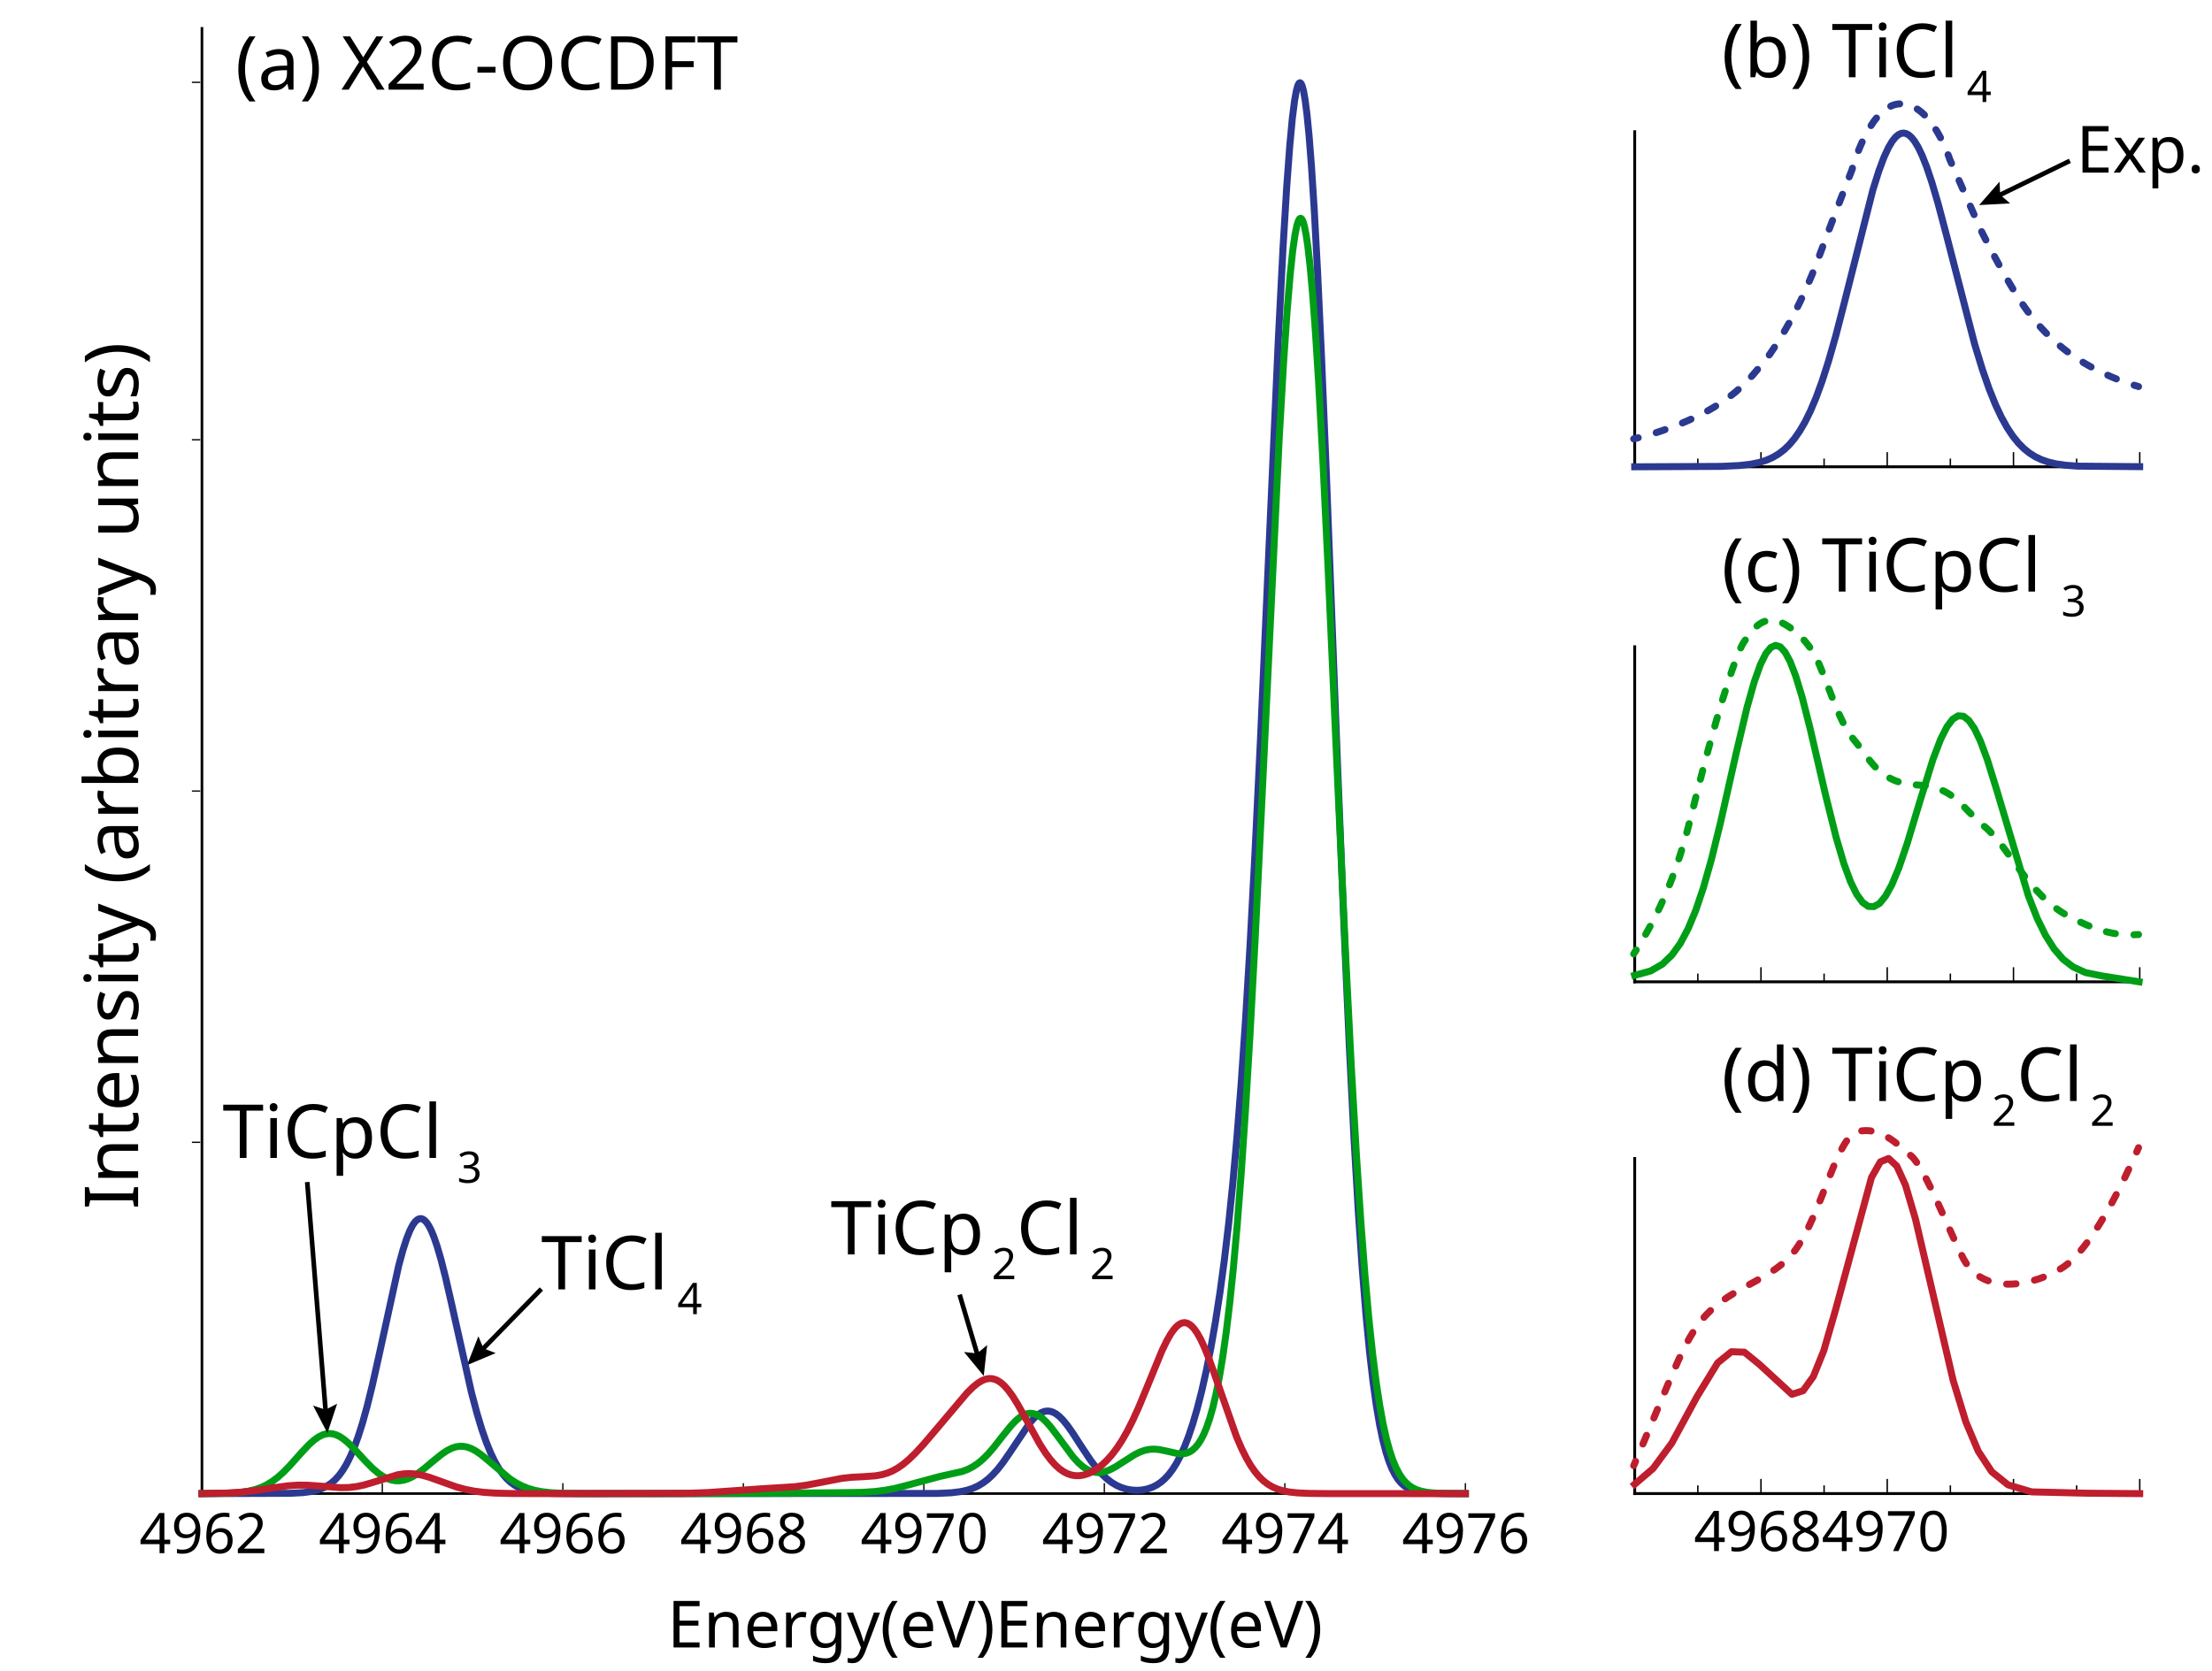
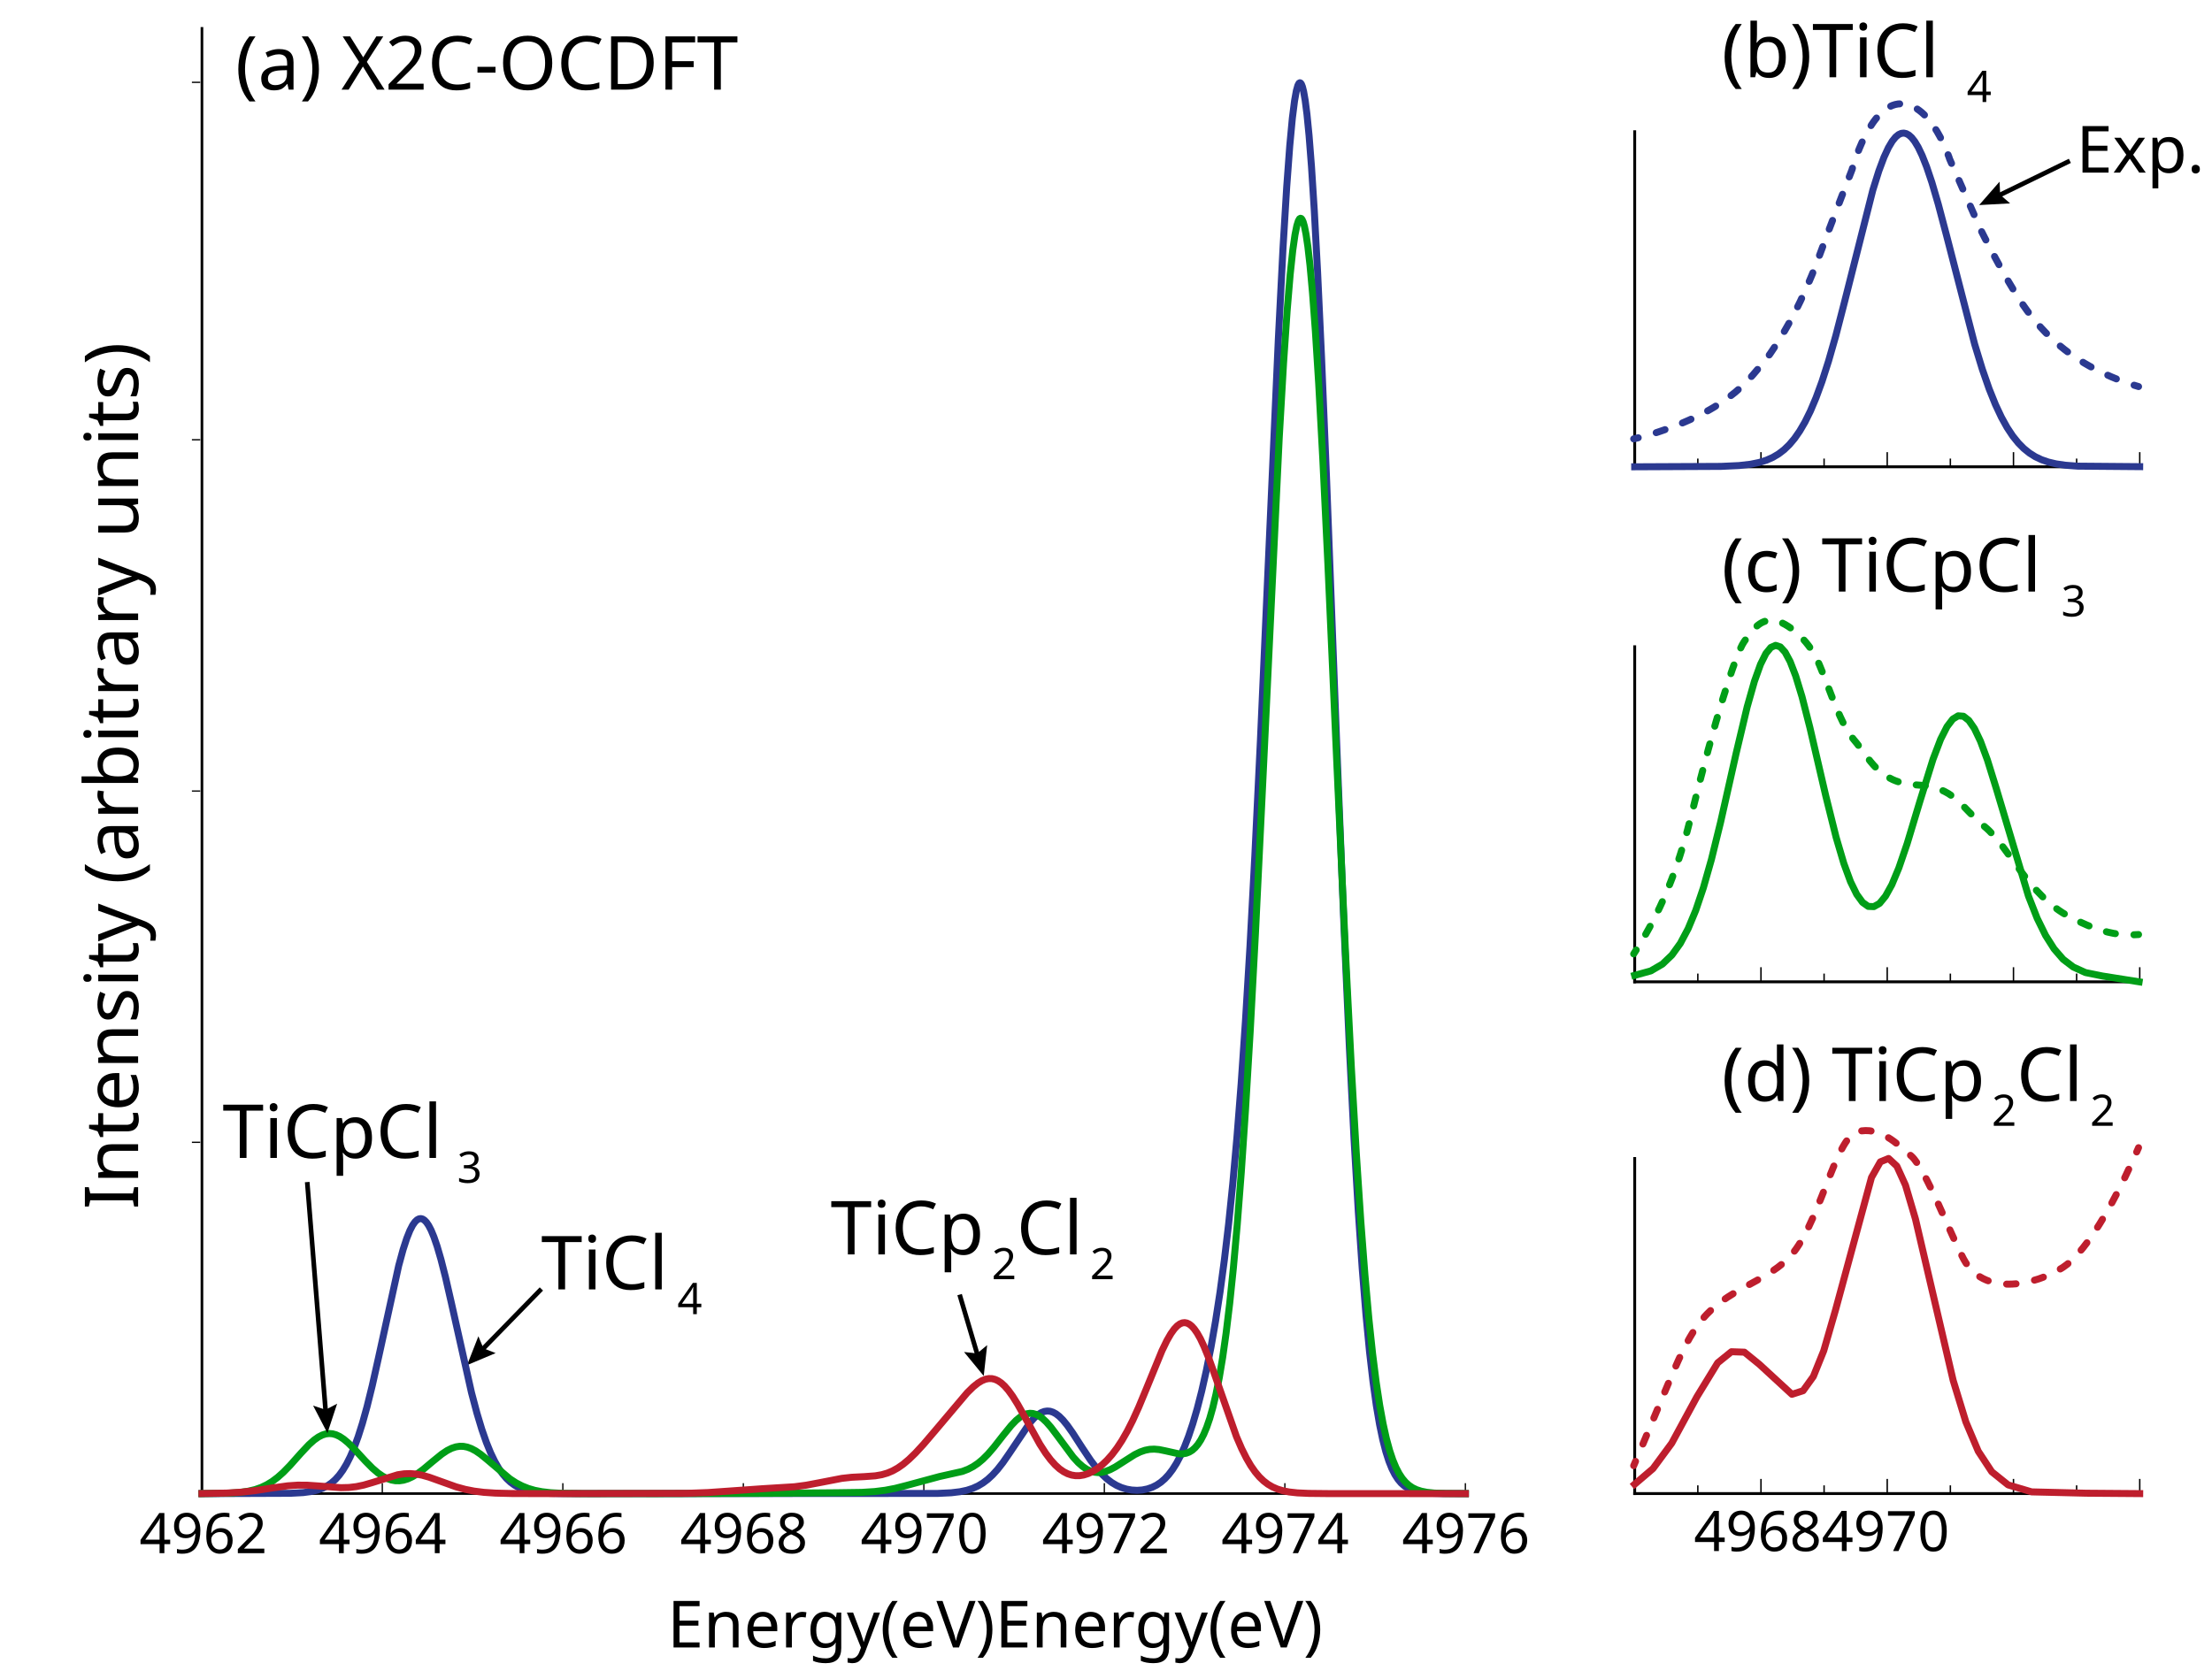
<svg xmlns="http://www.w3.org/2000/svg" id="svg2" version="1.1" xml:space="preserve" width="297" height="224.375" viewBox="0 0 297 224.375">
  <defs id="defs6">
    <clipPath clipPathUnits="userSpaceOnUse" id="clipPath152">
      <path d="m 0,179.5 237.6,0 L 237.6,0 0,0 0,179.5 Z" id="path154" />
    </clipPath>
    <clipPath clipPathUnits="userSpaceOnUse" id="clipPath348">
      <path d="m 0,179.5 237.6,0 L 237.6,0 0,0 0,179.5 Z" id="path350" />
    </clipPath>
    <clipPath clipPathUnits="userSpaceOnUse" id="clipPath420">
      <path d="m 0,179.5 237.6,0 L 237.6,0 0,0 0,179.5 Z" id="path422" />
    </clipPath>
    <clipPath clipPathUnits="userSpaceOnUse" id="clipPath440">
      <path d="m 0,179.5 237.6,0 L 237.6,0 0,0 0,179.5 Z" id="path442" />
    </clipPath>
  </defs>
  <g id="g10" transform="matrix(1.25,0,0,-1.25,0,224.375)">
    <g id="g12" transform="translate(175.5879,74.0146)">
      <path d="M 0,0 54.252,0" style="fill:none;stroke:#000000;stroke-width:0.309;stroke-linecap:square;stroke-linejoin:miter;stroke-miterlimit:10;stroke-dasharray:none;stroke-opacity:1" id="path14" />
    </g>
    <g id="g16" transform="translate(21.6909,19.0322)">
      <path d="M 0,0 135.712,0" style="fill:none;stroke:#000000;stroke-width:0.278;stroke-linecap:square;stroke-linejoin:miter;stroke-miterlimit:10;stroke-dasharray:none;stroke-opacity:1" id="path18" />
    </g>
    <g id="g20" transform="translate(21.6919,19.0322)">
      <path d="M 0,0 0,157.418" style="fill:none;stroke:#000000;stroke-width:0.284;stroke-linecap:square;stroke-linejoin:miter;stroke-miterlimit:10;stroke-dasharray:none;stroke-opacity:1" id="path22" />
    </g>
    <text transform="matrix(1,0,0,-1,14.9687,12.6299)" style="font-variant:normal;font-weight:normal;font-stretch:normal;font-size:6px;font-family:'Museo Sans 500';-inkscape-font-specification:MuseoSans-500;writing-mode:lr-tb;fill:#000000;fill-opacity:1;fill-rule:nonzero;stroke:none" id="text24">
      <tspan x="0 3.636 7.23 10.824" y="0" id="tspan26">4962</tspan>
    </text>
    <g id="g28" transform="translate(41.0652,19.0323)">
      <path d="M 0,0 0,1.117 0,0 Z" style="fill:#000000;fill-opacity:1;fill-rule:nonzero;stroke:none" id="path30" />
    </g>
    <g id="g32" transform="translate(41.0654,19.0322)">
      <path d="M 0,0 0,1.117" style="fill:none;stroke:#000000;stroke-width:0.139;stroke-linecap:butt;stroke-linejoin:round;stroke-miterlimit:10;stroke-dasharray:none;stroke-opacity:1" id="path34" />
    </g>
    <text transform="matrix(1,0,0,-1,34.2363,12.6299)" style="font-variant:normal;font-weight:normal;font-stretch:normal;font-size:6px;font-family:'Museo Sans 500';-inkscape-font-specification:MuseoSans-500;writing-mode:lr-tb;fill:#000000;fill-opacity:1;fill-rule:nonzero;stroke:none" id="text36">
      <tspan x="0 3.636 7.23 10.824" y="0" id="tspan38">4964</tspan>
    </text>
    <g id="g40" transform="translate(60.4566,19.0323)">
      <path d="M 0,0 0,1.117 0,0 Z" style="fill:#000000;fill-opacity:1;fill-rule:nonzero;stroke:none" id="path42" />
    </g>
    <g id="g44" transform="translate(60.457,19.0322)">
      <path d="M 0,0 0,1.117" style="fill:none;stroke:#000000;stroke-width:0.139;stroke-linecap:butt;stroke-linejoin:round;stroke-miterlimit:10;stroke-dasharray:none;stroke-opacity:1" id="path46" />
    </g>
    <text transform="matrix(1,0,0,-1,53.644,12.6299)" style="font-variant:normal;font-weight:normal;font-stretch:normal;font-size:6px;font-family:'Museo Sans 500';-inkscape-font-specification:MuseoSans-500;writing-mode:lr-tb;fill:#000000;fill-opacity:1;fill-rule:nonzero;stroke:none" id="text48">
      <tspan x="0 3.636 7.23 10.824" y="0" id="tspan50">4966</tspan>
    </text>
    <g id="g52" transform="translate(79.8462,19.0323)">
      <path d="M 0,0 0,1.117 0,0 Z" style="fill:#000000;fill-opacity:1;fill-rule:nonzero;stroke:none" id="path54" />
    </g>
    <g id="g56" transform="translate(79.8462,19.0322)">
      <path d="M 0,0 0,1.117" style="fill:none;stroke:#000000;stroke-width:0.139;stroke-linecap:butt;stroke-linejoin:round;stroke-miterlimit:10;stroke-dasharray:none;stroke-opacity:1" id="path58" />
    </g>
    <text transform="matrix(1,0,0,-1,73.0474,12.6299)" style="font-variant:normal;font-weight:normal;font-stretch:normal;font-size:6px;font-family:'Museo Sans 500';-inkscape-font-specification:MuseoSans-500;writing-mode:lr-tb;fill:#000000;fill-opacity:1;fill-rule:nonzero;stroke:none" id="text60">
      <tspan x="0 3.636 7.23 10.824" y="0" id="tspan62">4968</tspan>
    </text>
    <g id="g64" transform="translate(99.234,19.0323)">
      <path d="M 0,0 0,1.117 0,0 Z" style="fill:#000000;fill-opacity:1;fill-rule:nonzero;stroke:none" id="path66" />
    </g>
    <g id="g68" transform="translate(99.2339,19.0322)">
      <path d="M 0,0 0,1.117" style="fill:none;stroke:#000000;stroke-width:0.139;stroke-linecap:butt;stroke-linejoin:round;stroke-miterlimit:10;stroke-dasharray:none;stroke-opacity:1" id="path70" />
    </g>
    <text transform="matrix(1,0,0,-1,92.4316,12.6299)" style="font-variant:normal;font-weight:normal;font-stretch:normal;font-size:6px;font-family:'Museo Sans 500';-inkscape-font-specification:MuseoSans-500;writing-mode:lr-tb;fill:#000000;fill-opacity:1;fill-rule:nonzero;stroke:none" id="text72">
      <tspan x="0 3.636 7.23 10.404" y="0" id="tspan74">4970</tspan>
    </text>
    <g id="g76" transform="translate(118.6227,19.0323)">
      <path d="M 0,0 0,1.117 0,0 Z" style="fill:#000000;fill-opacity:1;fill-rule:nonzero;stroke:none" id="path78" />
    </g>
    <g id="g80" transform="translate(118.623,19.0322)">
      <path d="M 0,0 0,1.117" style="fill:none;stroke:#000000;stroke-width:0.139;stroke-linecap:butt;stroke-linejoin:round;stroke-miterlimit:10;stroke-dasharray:none;stroke-opacity:1" id="path82" />
    </g>
    <text transform="matrix(1,0,0,-1,111.915,12.6299)" style="font-variant:normal;font-weight:normal;font-stretch:normal;font-size:6px;font-family:'Museo Sans 500';-inkscape-font-specification:MuseoSans-500;writing-mode:lr-tb;fill:#000000;fill-opacity:1;fill-rule:nonzero;stroke:none" id="text84">
      <tspan x="0 3.636 7.23 10.404" y="0" id="tspan86">4972</tspan>
    </text>
    <g id="g88" transform="translate(138.0123,19.0323)">
      <path d="M 0,0 0,1.117 0,0 Z" style="fill:#000000;fill-opacity:1;fill-rule:nonzero;stroke:none" id="path90" />
    </g>
    <g id="g92" transform="translate(138.0127,19.0322)">
      <path d="M 0,0 0,1.117" style="fill:none;stroke:#000000;stroke-width:0.139;stroke-linecap:butt;stroke-linejoin:round;stroke-miterlimit:10;stroke-dasharray:none;stroke-opacity:1" id="path94" />
    </g>
    <text transform="matrix(1,0,0,-1,131.1807,12.6299)" style="font-variant:normal;font-weight:normal;font-stretch:normal;font-size:6px;font-family:'Museo Sans 500';-inkscape-font-specification:MuseoSans-500;writing-mode:lr-tb;fill:#000000;fill-opacity:1;fill-rule:nonzero;stroke:none" id="text96">
      <tspan x="0 3.636 7.23 10.404" y="0" id="tspan98">4974</tspan>
    </text>
    <g id="g100" transform="translate(157.4019,19.0323)">
      <path d="M 0,0 0,1.117 0,0 Z" style="fill:#000000;fill-opacity:1;fill-rule:nonzero;stroke:none" id="path102" />
    </g>
    <g id="g104" transform="translate(157.4023,19.0322)">
      <path d="M 0,0 0,1.117" style="fill:none;stroke:#000000;stroke-width:0.139;stroke-linecap:butt;stroke-linejoin:round;stroke-miterlimit:10;stroke-dasharray:none;stroke-opacity:1" id="path106" />
    </g>
    <text transform="matrix(1,0,0,-1,150.5898,12.6299)" style="font-variant:normal;font-weight:normal;font-stretch:normal;font-size:6px;font-family:'Museo Sans 500';-inkscape-font-specification:MuseoSans-500;writing-mode:lr-tb;fill:#000000;fill-opacity:1;fill-rule:nonzero;stroke:none" id="text108">
      <tspan x="0 3.636 7.23 10.404" y="0" id="tspan110">4976</tspan>
    </text>
    <text transform="matrix(1,0,0,-1,71.6758,2.498)" style="font-variant:normal;font-weight:normal;font-stretch:normal;font-size:7px;font-family:'Museo Sans 500';-inkscape-font-specification:MuseoSans-500;writing-mode:lr-tb;fill:#000000;fill-opacity:1;fill-rule:nonzero;stroke:none" id="text112">
      <tspan x="0 4.011 8.232 12.117 14.742 18.893 22.463 24.577 28.462 32.886 115.5 119.511 123.732 127.617 130.242 134.393 137.963 140.077 143.962 148.386" y="0" id="tspan114">Energy(eV)Energy(eV)</tspan>
    </text>
    <g id="g116" transform="translate(20.6136,56.7747)">
      <path d="M 0,0 0.895,0 0,0 Z" style="fill:#000000;fill-opacity:1;fill-rule:nonzero;stroke:none" id="path118" />
    </g>
    <g id="g120" transform="translate(20.6138,56.7744)">
      <path d="M 0,0 0.895,0" style="fill:none;stroke:#000000;stroke-width:0.139;stroke-linecap:butt;stroke-linejoin:round;stroke-miterlimit:10;stroke-dasharray:none;stroke-opacity:1" id="path122" />
    </g>
    <g id="g124" transform="translate(20.6136,94.5126)">
      <path d="M 0,0 0.895,0 0,0 Z" style="fill:#000000;fill-opacity:1;fill-rule:nonzero;stroke:none" id="path126" />
    </g>
    <g id="g128" transform="translate(20.6138,94.5122)">
      <path d="M 0,0 0.895,0" style="fill:none;stroke:#000000;stroke-width:0.139;stroke-linecap:butt;stroke-linejoin:round;stroke-miterlimit:10;stroke-dasharray:none;stroke-opacity:1" id="path130" />
    </g>
    <g id="g136" transform="translate(20.6136,132.255)">
      <path d="M 0,0 0.895,0 0,0 Z" style="fill:#000000;fill-opacity:1;fill-rule:nonzero;stroke:none" id="path138" />
    </g>
    <g id="g140" transform="translate(20.6138,132.2549)">
      <path d="M 0,0 0.895,0" style="fill:none;stroke:#000000;stroke-width:0.139;stroke-linecap:butt;stroke-linejoin:round;stroke-miterlimit:10;stroke-dasharray:none;stroke-opacity:1" id="path142" />
    </g>
    <g id="g148" transform="translate(8,0)">
      <g id="g150" clip-path="url(#clipPath152)">
        <text transform="matrix(0,1,1,0,6.835,49.5566)" style="font-variant:normal;font-weight:normal;font-stretch:normal;font-size:8px;font-family:'Museo Sans 500';-inkscape-font-specification:MuseoSans-500;writing-mode:lr-tb;fill:#000000;fill-opacity:1;fill-rule:nonzero;stroke:none" id="text156">
          <tspan x="0 2.328 7.152 10.016 14.456 19.28 22.864 24.856 27.72 31.8 33.856 36.272 40.496 43.496 48.296 50.288 53.152 56.152 60.376 63.376 67.456 69.512 74.296 79.12 81.112 83.976 87.56" y="0" id="tspan158">Intensity (arbitrary units)</tspan>
        </text>
      </g>
    </g>
    <g id="g160" transform="translate(175.5889,19.0322)">
      <path d="M 0,0 54.25,0" style="fill:none;stroke:#000000;stroke-width:0.309;stroke-linecap:square;stroke-linejoin:miter;stroke-miterlimit:10;stroke-dasharray:none;stroke-opacity:1" id="path162" />
    </g>
    <g id="g164" transform="translate(175.5889,19.0322)">
      <path d="M 0,0 0,36" style="fill:none;stroke:#000000;stroke-width:0.309;stroke-linecap:square;stroke-linejoin:miter;stroke-miterlimit:10;stroke-dasharray:none;stroke-opacity:1" id="path166" />
    </g>
    <g id="g168" transform="translate(175.5889,74.0146)">
      <path d="M 0,0 0,36" style="fill:none;stroke:#000000;stroke-width:0.309;stroke-linecap:square;stroke-linejoin:miter;stroke-miterlimit:10;stroke-dasharray:none;stroke-opacity:1" id="path170" />
    </g>
    <text transform="matrix(1,0,0,-1,181.9443,12.8574)" style="font-variant:normal;font-weight:normal;font-stretch:normal;font-size:6px;font-family:'Museo Sans 500';-inkscape-font-specification:MuseoSans-500;writing-mode:lr-tb;fill:#000000;fill-opacity:1;fill-rule:nonzero;stroke:none" id="text172">
      <tspan x="0 3.636 7.23 10.824 27 30.636 34.23 37.404" y="0" id="tspan174">49684970</tspan>
    </text>
    <g id="g176" transform="translate(182.3701,19.0322)">
      <path d="M 0,0 0,0.884" style="fill:none;stroke:#000000;stroke-width:0.155;stroke-linecap:butt;stroke-linejoin:round;stroke-miterlimit:10;stroke-dasharray:none;stroke-opacity:1" id="path178" />
    </g>
    <g id="g180" transform="translate(189.1523,19.0322)">
      <path d="M 0,0 0,1.571" style="fill:none;stroke:#000000;stroke-width:0.155;stroke-linecap:butt;stroke-linejoin:round;stroke-miterlimit:10;stroke-dasharray:none;stroke-opacity:1" id="path182" />
    </g>
    <g id="g184" transform="translate(195.9326,19.0322)">
      <path d="M 0,0 0,0.884" style="fill:none;stroke:#000000;stroke-width:0.155;stroke-linecap:butt;stroke-linejoin:round;stroke-miterlimit:10;stroke-dasharray:none;stroke-opacity:1" id="path186" />
    </g>
    <g id="g188" transform="translate(202.7139,19.0322)">
      <path d="M 0,0 0,1.571" style="fill:none;stroke:#000000;stroke-width:0.155;stroke-linecap:butt;stroke-linejoin:round;stroke-miterlimit:10;stroke-dasharray:none;stroke-opacity:1" id="path190" />
    </g>
    <g id="g192" transform="translate(209.4961,19.0322)">
      <path d="M 0,0 0,0.884" style="fill:none;stroke:#000000;stroke-width:0.155;stroke-linecap:butt;stroke-linejoin:round;stroke-miterlimit:10;stroke-dasharray:none;stroke-opacity:1" id="path194" />
    </g>
    <g id="g196" transform="translate(216.2764,19.0322)">
      <path d="M 0,0 0,1.571" style="fill:none;stroke:#000000;stroke-width:0.155;stroke-linecap:butt;stroke-linejoin:round;stroke-miterlimit:10;stroke-dasharray:none;stroke-opacity:1" id="path198" />
    </g>
    <g id="g200" transform="translate(223.0576,19.0322)">
      <path d="M 0,0 0,0.884" style="fill:none;stroke:#000000;stroke-width:0.155;stroke-linecap:butt;stroke-linejoin:round;stroke-miterlimit:10;stroke-dasharray:none;stroke-opacity:1" id="path202" />
    </g>
    <g id="g204" transform="translate(229.8389,19.0322)">
      <path d="M 0,0 0,1.571" style="fill:none;stroke:#000000;stroke-width:0.155;stroke-linecap:butt;stroke-linejoin:round;stroke-miterlimit:10;stroke-dasharray:none;stroke-opacity:1" id="path206" />
    </g>
    <g id="g208" transform="translate(182.3701,129.3481)">
      <path d="M 0,0 0,0.884" style="fill:none;stroke:#000000;stroke-width:0.155;stroke-linecap:butt;stroke-linejoin:round;stroke-miterlimit:10;stroke-dasharray:none;stroke-opacity:1" id="path210" />
    </g>
    <g id="g212" transform="translate(189.1523,129.3481)">
      <path d="M 0,0 0,1.571" style="fill:none;stroke:#000000;stroke-width:0.155;stroke-linecap:butt;stroke-linejoin:round;stroke-miterlimit:10;stroke-dasharray:none;stroke-opacity:1" id="path214" />
    </g>
    <g id="g216" transform="translate(195.9326,129.3481)">
      <path d="M 0,0 0,0.884" style="fill:none;stroke:#000000;stroke-width:0.155;stroke-linecap:butt;stroke-linejoin:round;stroke-miterlimit:10;stroke-dasharray:none;stroke-opacity:1" id="path218" />
    </g>
    <g id="g220" transform="translate(202.7139,129.3481)">
      <path d="M 0,0 0,1.571" style="fill:none;stroke:#000000;stroke-width:0.155;stroke-linecap:butt;stroke-linejoin:round;stroke-miterlimit:10;stroke-dasharray:none;stroke-opacity:1" id="path222" />
    </g>
    <g id="g224" transform="translate(209.4961,129.3481)">
      <path d="M 0,0 0,0.884" style="fill:none;stroke:#000000;stroke-width:0.155;stroke-linecap:butt;stroke-linejoin:round;stroke-miterlimit:10;stroke-dasharray:none;stroke-opacity:1" id="path226" />
    </g>
    <g id="g228" transform="translate(216.2764,129.3481)">
      <path d="M 0,0 0,1.571" style="fill:none;stroke:#000000;stroke-width:0.155;stroke-linecap:butt;stroke-linejoin:round;stroke-miterlimit:10;stroke-dasharray:none;stroke-opacity:1" id="path230" />
    </g>
    <g id="g232" transform="translate(223.0576,129.3481)">
      <path d="M 0,0 0,0.884" style="fill:none;stroke:#000000;stroke-width:0.155;stroke-linecap:butt;stroke-linejoin:round;stroke-miterlimit:10;stroke-dasharray:none;stroke-opacity:1" id="path234" />
    </g>
    <g id="g236" transform="translate(229.8389,129.3481)">
      <path d="M 0,0 0,1.571" style="fill:none;stroke:#000000;stroke-width:0.155;stroke-linecap:butt;stroke-linejoin:round;stroke-miterlimit:10;stroke-dasharray:none;stroke-opacity:1" id="path238" />
    </g>
    <g id="g240" transform="translate(182.3701,74.0146)">
      <path d="M 0,0 0,0.884" style="fill:none;stroke:#000000;stroke-width:0.155;stroke-linecap:butt;stroke-linejoin:round;stroke-miterlimit:10;stroke-dasharray:none;stroke-opacity:1" id="path242" />
    </g>
    <g id="g244" transform="translate(189.1523,74.0146)">
      <path d="M 0,0 0,1.571" style="fill:none;stroke:#000000;stroke-width:0.155;stroke-linecap:butt;stroke-linejoin:round;stroke-miterlimit:10;stroke-dasharray:none;stroke-opacity:1" id="path246" />
    </g>
    <g id="g248" transform="translate(195.9326,74.0146)">
      <path d="M 0,0 0,0.884" style="fill:none;stroke:#000000;stroke-width:0.155;stroke-linecap:butt;stroke-linejoin:round;stroke-miterlimit:10;stroke-dasharray:none;stroke-opacity:1" id="path250" />
    </g>
    <g id="g252" transform="translate(202.7139,74.0146)">
      <path d="M 0,0 0,1.571" style="fill:none;stroke:#000000;stroke-width:0.155;stroke-linecap:butt;stroke-linejoin:round;stroke-miterlimit:10;stroke-dasharray:none;stroke-opacity:1" id="path254" />
    </g>
    <g id="g256" transform="translate(209.4961,74.0146)">
      <path d="M 0,0 0,0.884" style="fill:none;stroke:#000000;stroke-width:0.155;stroke-linecap:butt;stroke-linejoin:round;stroke-miterlimit:10;stroke-dasharray:none;stroke-opacity:1" id="path258" />
    </g>
    <g id="g260" transform="translate(216.2764,74.0146)">
      <path d="M 0,0 0,1.571" style="fill:none;stroke:#000000;stroke-width:0.155;stroke-linecap:butt;stroke-linejoin:round;stroke-miterlimit:10;stroke-dasharray:none;stroke-opacity:1" id="path262" />
    </g>
    <g id="g264" transform="translate(223.0576,74.0146)">
      <path d="M 0,0 0,0.884" style="fill:none;stroke:#000000;stroke-width:0.155;stroke-linecap:butt;stroke-linejoin:round;stroke-miterlimit:10;stroke-dasharray:none;stroke-opacity:1" id="path266" />
    </g>
    <g id="g268" transform="translate(229.8389,74.0146)">
      <path d="M 0,0 0,1.571" style="fill:none;stroke:#000000;stroke-width:0.155;stroke-linecap:butt;stroke-linejoin:round;stroke-miterlimit:10;stroke-dasharray:none;stroke-opacity:1" id="path270" />
    </g>
    <g id="g272" transform="translate(20.6136,170.6526)">
      <path d="M 0,0 0.895,0 0,0 Z" style="fill:#000000;fill-opacity:1;fill-rule:nonzero;stroke:none" id="path274" />
    </g>
    <g id="g276" transform="translate(20.6138,170.6528)">
      <path d="M 0,0 0.895,0" style="fill:none;stroke:#000000;stroke-width:0.139;stroke-linecap:butt;stroke-linejoin:round;stroke-miterlimit:10;stroke-dasharray:none;stroke-opacity:1" id="path278" />
    </g>
    <g id="g280" transform="translate(222.334,162.2178)">
      <path d="M 0,0 -7.872,-3.835" style="fill:none;stroke:#000000;stroke-width:0.5;stroke-linecap:butt;stroke-linejoin:miter;stroke-miterlimit:4;stroke-dasharray:none;stroke-opacity:1" id="path282" />
    </g>
    <g id="g284" transform="translate(214.7783,159.9785)">
      <path d="M 0,0 0.072,-1.406 1.136,-2.33 -2.194,-2.511 0,0 Z" style="fill:#000000;fill-opacity:1;fill-rule:nonzero;stroke:none" id="path286" />
    </g>
    <g id="g288" transform="translate(58.1528,41.0166)">
      <path d="M 0,0 -6.526,-6.689" style="fill:none;stroke:#000000;stroke-width:0.5;stroke-linecap:butt;stroke-linejoin:miter;stroke-miterlimit:4;stroke-dasharray:none;stroke-opacity:1" id="path290" />
    </g>
    <g id="g292" transform="translate(51.3853,35.9355)">
      <path d="M 0,0 0.543,-1.3 1.855,-1.811 -1.218,-3.104 0,0 Z" style="fill:#000000;fill-opacity:1;fill-rule:nonzero;stroke:none" id="path294" />
    </g>
    <text transform="matrix(1,0,0,-1,184.936,171.2021)" style="font-variant:normal;font-weight:normal;font-stretch:normal;font-size:8px;font-family:'Museo Sans 500';-inkscape-font-specification:MuseoSans-500;writing-mode:lr-tb;fill:#000000;fill-opacity:1;fill-rule:nonzero;stroke:none" id="text296">
-       <tspan x="0 2.416 7.216 9.632 11.688 16.432 18.424 24.2" y="0" id="tspan298">(b) TiCl</tspan>
+       <tspan x="0 2.416 7.216 11.688 16.432 18.424 24.2" id="tspan298" y="0">(b)TiCl</tspan>
    </text>
    <text transform="matrix(1,0,0,-1,211.2554,168.5381)" style="font-variant:normal;font-weight:normal;font-stretch:normal;font-size:4.664px;font-family:'Museo Sans 500';-inkscape-font-specification:MuseoSans-500;writing-mode:lr-tb;fill:#000000;fill-opacity:1;fill-rule:nonzero;stroke:none" id="text300">
      <tspan x="0" y="0" id="tspan302">4</tspan>
    </text>
    <text transform="matrix(1,0,0,-1,184.9355,61.2095)" style="font-variant:normal;font-weight:normal;font-stretch:normal;font-size:8px;font-family:'Museo Sans 500';-inkscape-font-specification:MuseoSans-500;writing-mode:lr-tb;fill:#000000;fill-opacity:1;fill-rule:nonzero;stroke:none" id="text304">
      <tspan x="0 2.416 7.224 9.64 11.696 16.44 18.432 24.208" y="0" id="tspan306">(d) TiCp</tspan>
    </text>
    <text transform="matrix(1,0,0,-1,213.9429,58.5454)" style="font-variant:normal;font-weight:normal;font-stretch:normal;font-size:4.664px;font-family:'Museo Sans 500';-inkscape-font-specification:MuseoSans-500;writing-mode:lr-tb;fill:#000000;fill-opacity:1;fill-rule:nonzero;stroke:none" id="text308">
      <tspan x="0" y="0" id="tspan310">2</tspan>
    </text>
    <text transform="matrix(1,0,0,-1,216.6108,61.2095)" style="font-variant:normal;font-weight:normal;font-stretch:normal;font-size:8px;font-family:'Museo Sans 500';-inkscape-font-specification:MuseoSans-500;writing-mode:lr-tb;fill:#000000;fill-opacity:1;fill-rule:nonzero;stroke:none" id="text312">
      <tspan x="0 5.776" y="0" id="tspan314">Cl</tspan>
    </text>
    <text transform="matrix(1,0,0,-1,224.5063,58.5454)" style="font-variant:normal;font-weight:normal;font-stretch:normal;font-size:4.664px;font-family:'Museo Sans 500';-inkscape-font-specification:MuseoSans-500;writing-mode:lr-tb;fill:#000000;fill-opacity:1;fill-rule:nonzero;stroke:none" id="text316">
      <tspan x="0" y="0" id="tspan318">2</tspan>
    </text>
    <text transform="matrix(1,0,0,-1,184.9355,115.9429)" style="font-variant:normal;font-weight:normal;font-stretch:normal;font-size:8px;font-family:'Museo Sans 500';-inkscape-font-specification:MuseoSans-500;writing-mode:lr-tb;fill:#000000;fill-opacity:1;fill-rule:nonzero;stroke:none" id="text320">
-       <tspan x="0 2.416 6.792 9.208 11.264 16.008 18 23.776 28.576 34.352" y="0" id="tspan322">(c) TiCpCl</tspan>
+       <tspan x="0 2.416 6.792 9.208 11.264 16.008 18 23.776 28.576 34.352" id="tspan322" y="0">(c) TiCpCl</tspan>
    </text>
    <text transform="matrix(1,0,0,-1,221.4067,113.2788)" style="font-variant:normal;font-weight:normal;font-stretch:normal;font-size:4.664px;font-family:'Museo Sans 500';-inkscape-font-specification:MuseoSans-500;writing-mode:lr-tb;fill:#000000;fill-opacity:1;fill-rule:nonzero;stroke:none" id="text324">
      <tspan x="0" y="0" id="tspan326">3</tspan>
    </text>
    <text transform="matrix(1,0,0,-1,23.9004,55.0928)" style="font-variant:normal;font-weight:normal;font-stretch:normal;font-size:8px;font-family:'Museo Sans 500';-inkscape-font-specification:MuseoSans-500;writing-mode:lr-tb;fill:#000000;fill-opacity:1;fill-rule:nonzero;stroke:none" id="text328">
      <tspan x="0 4.744 6.736 12.512 17.312 23.088" y="0" id="tspan330">TiCpCl</tspan>
    </text>
    <text transform="matrix(1,0,0,-1,49.1079,52.4287)" style="font-variant:normal;font-weight:normal;font-stretch:normal;font-size:4.664px;font-family:'Museo Sans 500';-inkscape-font-specification:MuseoSans-500;writing-mode:lr-tb;fill:#000000;fill-opacity:1;fill-rule:nonzero;stroke:none" id="text332">
      <tspan x="0" y="0" id="tspan334">3</tspan>
    </text>
    <g id="g336" transform="translate(175.5879,129.3481)">
      <path d="M 0,0 54.252,0" style="fill:none;stroke:#000000;stroke-width:0.309;stroke-linecap:square;stroke-linejoin:miter;stroke-miterlimit:10;stroke-dasharray:none;stroke-opacity:1" id="path338" />
    </g>
    <g id="g340" transform="translate(175.5889,129.3481)">
      <path d="M 0,0 0,36" style="fill:none;stroke:#000000;stroke-width:0.309;stroke-linecap:square;stroke-linejoin:miter;stroke-miterlimit:10;stroke-dasharray:none;stroke-opacity:1" id="path342" />
    </g>
    <g id="g344">
      <g id="g346" clip-path="url(#clipPath348)">
        <g id="g352" transform="translate(175.4814,132.3481)">
          <path d="M 0,0 C 0.164,0.039 0.326,0.079 0.486,0.118" style="fill:none;stroke:#2b3990;stroke-width:0.75;stroke-linecap:round;stroke-linejoin:round;stroke-miterlimit:4;stroke-dasharray:none;stroke-opacity:1" id="path354" />
        </g>
        <g id="g356" transform="translate(177.8984,133.0151)">
          <path d="m 0,0 c 0.021,0.007 0.042,0.014 0.063,0.021 8.43,2.775 10.142,6.172 11.613,7.668 3.168,4.332 4.983,8.911 5.992,11.703 1.011,2.793 3.372,8.879 3.372,8.879 0,0 1.873,7.062 5.244,7.062 3.372,0 5.242,-5.953 5.242,-5.953 l 3.373,-7.668 c 0,0 2.497,-5.041 4.496,-7.97 2.462,-3.594 5.306,-5.716 8.241,-7.163 0.77,-0.38 1.668,-0.781 2.752,-1.165" style="fill:none;stroke:#2b3990;stroke-width:0.75;stroke-linecap:round;stroke-linejoin:round;stroke-miterlimit:4;stroke-dasharray:1.002, 2.003;stroke-dashoffset:0;stroke-opacity:1" id="path358" />
        </g>
        <g id="g360" transform="translate(229.2324,138.1138)">
          <path d="M 0,0 C 0.156,-0.049 0.316,-0.098 0.48,-0.146" style="fill:none;stroke:#2b3990;stroke-width:0.75;stroke-linecap:round;stroke-linejoin:round;stroke-miterlimit:4;stroke-dasharray:none;stroke-opacity:1" id="path362" />
        </g>
        <g id="g364" transform="translate(175.4814,22.0322)">
          <path d="M 0,0 C 0.066,0.155 0.132,0.309 0.197,0.46" style="fill:none;stroke:#be1e2d;stroke-width:0.75;stroke-linecap:round;stroke-linejoin:round;stroke-miterlimit:4;stroke-dasharray:none;stroke-opacity:1" id="path366" />
        </g>
        <g id="g368" transform="translate(176.4717,24.3555)">
          <path d="m 0,0 c 3.589,8.477 4.396,10.928 6.36,13.37 2.621,3.225 6.514,3.919 9.177,6.495 3.372,3.268 5.059,13.028 7.491,13.69 2.435,0.633 4.309,-1.328 5.807,-2.62 1.499,-1.299 4.211,-8.435 5.619,-11.07 2.436,-4.57 8.932,-2.31 11.122,-0.553 2.234,1.813 4.747,6.093 7.049,11.15" style="fill:none;stroke:#be1e2d;stroke-width:0.75;stroke-linecap:round;stroke-linejoin:round;stroke-miterlimit:4;stroke-dasharray:1.011, 2.021;stroke-dashoffset:0;stroke-opacity:1" id="path370" />
        </g>
        <g id="g372" transform="translate(229.5088,55.7354)">
          <path d="M 0,0 C 0.067,0.152 0.135,0.305 0.201,0.458" style="fill:none;stroke:#be1e2d;stroke-width:0.75;stroke-linecap:round;stroke-linejoin:round;stroke-miterlimit:4;stroke-dasharray:none;stroke-opacity:1" id="path374" />
        </g>
        <g id="g376" transform="translate(175.4814,77.0146)">
          <path d="M 0,0 C 0.091,0.14 0.182,0.28 0.271,0.42" style="fill:none;stroke:#009e17;stroke-width:0.75;stroke-linecap:round;stroke-linejoin:round;stroke-miterlimit:4;stroke-dasharray:none;stroke-opacity:1" id="path378" />
        </g>
        <g id="g380" transform="translate(176.7686,79.1182)">
          <path d="m 0,0 c 2.196,3.832 3.689,7.846 4.938,12.933 2.437,9.922 4.685,17.12 5.621,18.485 0.936,1.36 1.686,2.331 2.996,2.331 1.311,0 3.558,-1.749 4.681,-3.889 1.125,-2.133 2.438,-7.005 4.122,-8.948 1.685,-1.946 2.621,-4.67 6.741,-4.862 4.121,-0.195 4.683,-2.335 7.305,-4.477 2.621,-2.135 4.683,-7.392 9.178,-9.719 2.655,-1.381 4.395,-1.811 5.875,-1.893" style="fill:none;stroke:#009e17;stroke-width:0.75;stroke-linecap:round;stroke-linejoin:round;stroke-miterlimit:4;stroke-dasharray:0.985, 1.97;stroke-dashoffset:0;stroke-opacity:1" id="path382" />
        </g>
        <g id="g384" transform="translate(229.2139,79.0703)">
          <path d="M 0,0 C 0.166,0.006 0.331,0.014 0.496,0.024" style="fill:none;stroke:#009e17;stroke-width:0.75;stroke-linecap:round;stroke-linejoin:round;stroke-miterlimit:4;stroke-dasharray:none;stroke-opacity:1" id="path386" />
        </g>
      </g>
    </g>
    <text transform="matrix(1,0,0,-1,223.02,160.9521)" style="font-variant:normal;font-weight:normal;font-stretch:normal;font-size:7px;font-family:'Museo Sans 500';-inkscape-font-specification:MuseoSans-500;writing-mode:lr-tb;fill:#000000;fill-opacity:1;fill-rule:nonzero;stroke:none" id="text388">
      <tspan x="0 4.011 7.567 11.767" y="0" id="tspan390">Exp.</tspan>
    </text>
    <text transform="matrix(1,0,0,-1,58.1206,40.9717)" style="font-variant:normal;font-weight:normal;font-stretch:normal;font-size:8px;font-family:'Museo Sans 500';-inkscape-font-specification:MuseoSans-500;writing-mode:lr-tb;fill:#000000;fill-opacity:1;fill-rule:nonzero;stroke:none" id="text392">
      <tspan x="0 4.744 6.736 12.512" y="0" id="tspan394">TiCl</tspan>
    </text>
    <text transform="matrix(1,0,0,-1,72.7524,38.3076)" style="font-variant:normal;font-weight:normal;font-stretch:normal;font-size:4.664px;font-family:'Museo Sans 500';-inkscape-font-specification:MuseoSans-500;writing-mode:lr-tb;fill:#000000;fill-opacity:1;fill-rule:nonzero;stroke:none" id="text396">
      <tspan x="0" y="0" id="tspan398">4</tspan>
    </text>
    <text transform="matrix(1,0,0,-1,89.2134,44.7295)" style="font-variant:normal;font-weight:normal;font-stretch:normal;font-size:8px;font-family:'Museo Sans 500';-inkscape-font-specification:MuseoSans-500;writing-mode:lr-tb;fill:#000000;fill-opacity:1;fill-rule:nonzero;stroke:none" id="text400">
      <tspan x="0 4.744 6.736 12.512" y="0" id="tspan402">TiCp</tspan>
    </text>
    <text transform="matrix(1,0,0,-1,106.5249,42.0654)" style="font-variant:normal;font-weight:normal;font-stretch:normal;font-size:4.664px;font-family:'Museo Sans 500';-inkscape-font-specification:MuseoSans-500;writing-mode:lr-tb;fill:#000000;fill-opacity:1;fill-rule:nonzero;stroke:none" id="text404">
      <tspan x="0" y="0" id="tspan406">2</tspan>
    </text>
    <text transform="matrix(1,0,0,-1,109.1929,44.7295)" style="font-variant:normal;font-weight:normal;font-stretch:normal;font-size:8px;font-family:'Museo Sans 500';-inkscape-font-specification:MuseoSans-500;writing-mode:lr-tb;fill:#000000;fill-opacity:1;fill-rule:nonzero;stroke:none" id="text408">
      <tspan x="0 5.776" y="0" id="tspan410">Cl</tspan>
    </text>
    <text transform="matrix(1,0,0,-1,117.0889,42.0654)" style="font-variant:normal;font-weight:normal;font-stretch:normal;font-size:4.664px;font-family:'Museo Sans 500';-inkscape-font-specification:MuseoSans-500;writing-mode:lr-tb;fill:#000000;fill-opacity:1;fill-rule:nonzero;stroke:none" id="text412">
      <tspan x="0" y="0" id="tspan414">2</tspan>
    </text>
    <g id="g416">
      <g id="g418" clip-path="url(#clipPath420)">
        <g id="g424" transform="translate(103.0757,40.4092)">
          <path d="M 0,0 1.997,-6.739" style="fill:none;stroke:#000000;stroke-width:0.5;stroke-linecap:butt;stroke-linejoin:miter;stroke-miterlimit:4;stroke-dasharray:none;stroke-opacity:1" id="path426" />
        </g>
        <g id="g428" transform="translate(103.5508,34.2441)">
          <path d="M 0,0 1.399,-0.159 2.485,0.737 2.116,-2.577 0,0 Z" style="fill:#000000;fill-opacity:1;fill-rule:nonzero;stroke:none" id="path430" />
        </g>
      </g>
    </g>
    <text transform="matrix(1,0,0,-1,25.2871,169.8691)" style="font-variant:normal;font-weight:normal;font-stretch:normal;font-size:8px;font-family:'Museo Sans 500';-inkscape-font-specification:MuseoSans-500;writing-mode:lr-tb;fill:#000000;fill-opacity:1;fill-rule:nonzero;stroke:none" id="text432">
      <tspan x="0 2.416 6.64 9.056 11.112 16.008 20.584 26.36 30.136 36.704 42.48 48.4 52.568" y="0" id="tspan434">(a) X2C-OCDFT</tspan>
    </text>
    <g id="g436">
      <g id="g438" clip-path="url(#clipPath440)">
        <g id="g444" transform="translate(21.6909,19.0254)">
          <path d="m 0,0 9.489,0.036 1.382,0.074 0.877,0.117 0.669,0.157 0.556,0.201 0.488,0.251 0.447,0.307 0.42,0.371 0.404,0.45 0.397,0.544 0.398,0.659 0.404,0.801 0.416,0.969 0.433,1.182 0.459,1.444 0.496,1.785 0.558,2.255 0.678,3.024 2.164,9.866 0.468,1.718 0.393,1.207 0.337,0.844 0.294,0.571 0.26,0.368 0.229,0.218 0.207,0.107 0.191,0.025 0.189,-0.047 0.196,-0.125 0.214,-0.219 0.237,-0.346 0.268,-0.512 0.301,-0.728 0.348,-1.012 0.404,-1.387 0.488,-1.913 0.643,-2.808 2.15,-9.593 L 29.54,8.643 30.063,6.906 30.548,5.515 31.006,4.388 31.448,3.471 31.876,2.725 32.3,2.118 32.723,1.624 33.155,1.222 33.603,0.895 34.081,0.632 34.606,0.422 35.205,0.259 35.923,0.139 36.86,0.058 38.278,0.013 41.589,0 l 37.432,0.023 1.463,0.07 0.943,0.113 0.739,0.157 0.629,0.206 0.566,0.257 0.531,0.318 0.516,0.388 0.515,0.478 0.535,0.587 0.58,0.74 0.682,0.984 2.226,3.306 0.461,0.514 0.396,0.343 0.355,0.222 0.327,0.125 0.31,0.045 0.306,-0.024 0.311,-0.099 0.327,-0.178 0.352,-0.273 0.396,-0.396 0.458,-0.559 0.576,-0.813 1.012,-1.569 0.939,-1.404 0.64,-0.839 0.564,-0.634 0.531,-0.499 0.517,-0.394 0.517,-0.308 0.526,-0.235 0.546,-0.168 0.564,-0.098 0.575,-0.031 0.567,0.041 0.54,0.11 0.506,0.173 0.476,0.236 0.449,0.301 0.431,0.372 0.42,0.453 0.417,0.549 0.418,0.664 0.424,0.799 0.432,0.955 0.443,1.144 0.459,1.368 0.472,1.613 0.486,1.894 0.495,2.197 0.497,2.498 0.491,2.804 0.481,3.12 0.467,3.458 0.456,3.861 0.449,4.36 0.446,4.968 0.451,5.742 0.462,6.734 0.486,8.009 0.523,9.753 0.599,12.389 0.823,18.522 1.104,24.625 0.503,9.8 0.395,6.521 0.329,4.437 0.277,2.953 0.236,1.863 0.195,1.088 0.159,0.563 0.124,0.236 0.093,0.056 0.077,-0.029 0.087,-0.119 0.109,-0.275 0.134,-0.533 0.163,-0.931 0.193,-1.501 0.225,-2.288 0.262,-3.353 0.303,-4.739 0.353,-6.6 0.425,-9.174 0.548,-13.29 1.052,-27.523 0.809,-20.325 0.578,-12.959 0.501,-9.85 0.456,-7.761 0.425,-6.185 0.402,-4.955 0.384,-3.979 0.37,-3.187 0.357,-2.558 0.348,-2.037 0.339,-1.623 0.333,-1.29 0.327,-1.02 0.324,-0.809 0.324,-0.64 0.327,-0.505 0.337,-0.401 0.352,-0.317 0.379,-0.25 0.422,-0.196 0.492,-0.152 0.608,-0.109 0.823,-0.071 1.339,-0.038 2.492,-0.009" style="fill:none;stroke:#2b3990;stroke-width:0.75;stroke-linecap:square;stroke-linejoin:round;stroke-miterlimit:10;stroke-dasharray:none;stroke-opacity:1" id="path446" />
        </g>
        <g id="g448" transform="translate(21.6909,19.0273)">
          <path d="m 0,0 2.857,0.044 1.239,0.086 0.89,0.132 0.732,0.176 0.646,0.228 0.599,0.286 0.58,0.353 0.583,0.437 0.618,0.55 0.709,0.727 1.187,1.333 0.851,0.906 0.559,0.5 0.466,0.328 0.412,0.21 0.381,0.118 0.365,0.041 0.362,-0.03 0.368,-0.103 0.388,-0.182 0.424,-0.28 0.487,-0.404 0.604,-0.599 1.217,-1.325 0.796,-0.807 0.591,-0.506 0.515,-0.356 0.474,-0.245 0.449,-0.156 0.436,-0.078 0.432,-0.005 0.439,0.063 0.456,0.141 0.486,0.223 0.537,0.326 0.635,0.47 0.975,0.818 1.011,0.821 0.586,0.39 0.491,0.245 0.44,0.145 0.415,0.065 0.406,-0.009 0.41,-0.08 0.429,-0.157 0.466,-0.247 0.533,-0.364 0.673,-0.548 2.476,-2.095 0.669,-0.433 0.646,-0.334 0.653,-0.26 0.697,-0.204 0.779,-0.15 0.933,-0.107 1.238,-0.067 2.073,-0.029 8.558,-0.004 11.678,0.036 7.205,0.061 2.662,0.038 1.393,0.089 1.14,0.142 1.076,0.207 1.177,0.301 3.571,0.965 2.452,0.548 0.613,0.236 0.544,0.285 0.519,0.349 0.519,0.434 0.552,0.552 0.634,0.735 0.987,1.263 0.876,1.079 0.528,0.548 0.433,0.357 0.38,0.228 0.347,0.13 0.329,0.05 0.321,-0.024 0.326,-0.094 0.34,-0.174 0.368,-0.268 0.411,-0.387 0.484,-0.553 0.635,-0.837 1.764,-2.379 0.54,-0.587 0.473,-0.416 0.433,-0.295 0.41,-0.198 0.397,-0.115 0.398,-0.043 0.407,0.027 0.432,0.101 0.476,0.185 0.561,0.296 0.788,0.503 1.277,0.813 0.599,0.293 0.519,0.18 0.491,0.097 0.492,0.024 0.526,-0.046 0.644,-0.13 1.448,-0.322 0.441,-0.009 0.373,0.064 0.336,0.126 0.319,0.195 0.307,0.273 0.306,0.36 0.308,0.471 0.312,0.6 0.318,0.76 0.328,0.951 0.335,1.181 0.343,1.451 0.352,1.772 0.361,2.159 0.371,2.623 0.383,3.168 0.397,3.829 0.413,4.625 0.432,5.595 0.46,6.796 0.5,8.359 0.562,10.517 0.693,14.257 1.864,39.018 0.469,8.1 0.384,5.604 0.324,3.859 0.278,2.6 0.237,1.654 0.199,0.985 0.163,0.515 0.129,0.223 0.099,0.059 0.085,-0.027 0.091,-0.112 0.114,-0.251 0.137,-0.48 0.167,-0.83 0.199,-1.335 0.23,-2.016 0.268,-2.933 0.309,-4.135 0.361,-5.725 0.432,-7.914 0.549,-11.333 0.926,-20.643 0.982,-21.433 0.619,-12.129 0.53,-9.172 0.479,-7.239 0.446,-5.816 0.422,-4.692 0.402,-3.782 0.386,-3.059 0.374,-2.463 0.364,-1.987 0.354,-1.595 0.348,-1.276 0.342,-1.023 0.338,-0.815 0.338,-0.65 0.342,-0.519 0.351,-0.414 0.366,-0.33 0.393,-0.264 0.433,-0.208 0.501,-0.161 0.608,-0.121 0.801,-0.081 1.22,-0.045 2.107,-0.015" style="fill:none;stroke:#009e17;stroke-width:0.75;stroke-linecap:square;stroke-linejoin:round;stroke-miterlimit:10;stroke-dasharray:none;stroke-opacity:1" id="path450" />
        </g>
        <g id="g452" transform="translate(21.6909,19.0332)">
          <path d="m 0,0 2.648,0.053 1.613,0.1 1.441,0.163 1.936,0.299 1.592,0.218 1.052,0.071 0.997,-0.003 1.15,-0.078 2.498,-0.192 0.857,0.022 0.788,0.092 0.798,0.165 0.908,0.263 2.757,0.85 0.679,0.101 0.634,0.022 0.63,-0.049 0.666,-0.123 0.765,-0.217 1.071,-0.384 1.823,-0.653 0.975,-0.267 0.952,-0.188 1.037,-0.132 1.256,-0.084 1.805,-0.045 4.235,-0.012 14.518,0.033 2.279,0.085 2.29,0.16 3.572,0.252 3.432,0.212 1.248,0.165 1.356,0.255 2.484,0.481 1.054,0.116 1.367,0.07 1.168,0.085 0.7,0.122 0.6,0.175 0.564,0.238 0.555,0.311 0.573,0.4 0.615,0.517 0.697,0.676 0.861,0.934 1.266,1.484 3.431,4.061 0.644,0.632 0.509,0.409 0.433,0.264 0.385,0.156 0.352,0.069 0.335,-0.005 0.328,-0.078 0.332,-0.15 0.345,-0.234 0.367,-0.336 0.402,-0.462 0.455,-0.627 0.54,-0.866 0.735,-1.314 1.648,-2.976 0.621,-0.963 0.537,-0.718 0.491,-0.548 0.462,-0.418 0.442,-0.309 0.43,-0.22 0.426,-0.142 0.427,-0.068 0.436,0.003 0.449,0.073 0.467,0.148 0.486,0.228 0.504,0.315 0.517,0.404 0.526,0.5 0.531,0.597 0.535,0.706 0.542,0.825 0.555,0.97 0.588,1.16 0.65,1.432 0.809,1.951 1.687,4.114 0.528,1.089 0.428,0.74 0.365,0.508 0.32,0.337 0.286,0.208 0.262,0.109 0.247,0.028 0.241,-0.044 0.247,-0.117 0.261,-0.202 0.282,-0.309 0.312,-0.444 0.349,-0.618 0.398,-0.848 0.473,-1.163 0.605,-1.674 2.397,-6.824 0.559,-1.295 0.509,-1.018 0.478,-0.82 0.462,-0.661 0.453,-0.538 0.455,-0.436 0.465,-0.355 0.489,-0.287 0.528,-0.23 0.59,-0.178 0.692,-0.136 0.869,-0.095 1.227,-0.055 2.305,-0.024 14.509,-0.002" style="fill:none;stroke:#be1e2d;stroke-width:0.75;stroke-linecap:square;stroke-linejoin:round;stroke-miterlimit:10;stroke-dasharray:none;stroke-opacity:1" id="path454" />
        </g>
        <g id="g456" transform="translate(33,52.5)">
          <path d="M 0,0 2.002,-24.893" style="fill:none;stroke:#000000;stroke-width:0.5;stroke-linecap:butt;stroke-linejoin:miter;stroke-miterlimit:4;stroke-dasharray:none;stroke-opacity:1" id="path458" />
        </g>
        <g id="g460" transform="translate(33.6318,28.4834)">
          <path d="M 0,0 1.336,-0.445 2.583,0.207 1.538,-2.959 0,0 Z" style="fill:#000000;fill-opacity:1;fill-rule:nonzero;stroke:none" id="path462" />
        </g>
        <g id="g464" transform="translate(175.5879,129.3481)">
          <path d="m 0,0 9.279,0.044 1.934,0.09 1.227,0.141 0.936,0.191 0.779,0.244 0.684,0.304 0.624,0.372 0.588,0.45 0.565,0.546 0.557,0.66 0.556,0.801 0.566,0.971 0.582,1.177 0.605,1.433 0.643,1.753 0.694,2.164 0.782,2.736 0.948,3.67 3.028,11.971 0.655,2.084 0.549,1.464 0.473,1.024 0.412,0.693 0.363,0.447 0.32,0.264 0.29,0.13 0.267,0.03 0.264,-0.057 0.275,-0.151 0.299,-0.266 0.332,-0.42 0.375,-0.622 0.422,-0.882 0.486,-1.228 0.567,-1.684 0.681,-2.321 0.901,-3.406 3.008,-11.639 0.823,-2.692 0.732,-2.107 0.679,-1.688 0.642,-1.367 0.617,-1.113 0.6,-0.905 0.593,-0.736 0.592,-0.6 0.603,-0.488 0.628,-0.397 0.668,-0.318 0.736,-0.255 0.838,-0.198 1.005,-0.146 1.311,-0.098 6.661,-0.055" style="fill:none;stroke:#2b3990;stroke-width:0.75;stroke-linecap:square;stroke-linejoin:round;stroke-miterlimit:10;stroke-dasharray:none;stroke-opacity:1" id="path466" />
        </g>
        <g id="g468" transform="translate(175.582,20.0313)">
          <path d="m 0,0 1.97,1.681 2.015,2.731 2.71,4.996 2.228,3.642 1.472,1.19 1.396,-0.047 1.607,-1.307 3.498,-3.222 1.199,0.386 1.102,1.529 1.116,2.766 1.272,4.4 3.857,14.216 0.952,1.682 0.886,0.361 0.882,-0.817 0.932,-2.054 1.07,-3.63 1.499,-6.42 2.552,-10.925 1.364,-4.458 1.332,-3.151 1.451,-2.206 1.758,-1.412 2.526,-0.747 5.856,-0.144 5.75,-0.044" style="fill:none;stroke:#be1e2d;stroke-width:0.75;stroke-linecap:square;stroke-linejoin:round;stroke-miterlimit:10;stroke-dasharray:none;stroke-opacity:1" id="path470" />
        </g>
        <g id="g472" transform="translate(175.5859,74.708)">
          <path d="m 0,0 1.734,0.479 1.247,0.728 1.022,0.977 0.905,1.258 0.839,1.582 0.812,1.954 0.816,2.415 0.865,3.041 0.99,4.021 1.663,7.372 1.19,5.009 0.783,2.763 0.652,1.818 0.577,1.162 0.532,0.652 0.512,0.227 0.506,-0.169 0.514,-0.564 0.543,-1.011 0.594,-1.544 0.681,-2.238 0.846,-3.311 1.702,-7.325 1.115,-4.469 0.826,-2.798 0.721,-1.965 0.664,-1.358 0.628,-0.864 0.61,-0.433 0.605,-0.023 0.614,0.347 0.638,0.78 0.681,1.231 0.751,1.803 0.889,2.6 1.364,4.524 1.415,4.546 0.82,2.153 0.687,1.355 0.616,0.807 0.58,0.355 0.569,-0.047 0.574,-0.447 0.6,-0.869 0.652,-1.366 0.746,-2.014 0.941,-3.03 3.465,-11.586 0.937,-2.392 0.904,-1.845 0.914,-1.443 0.974,-1.123 1.091,-0.83 1.305,-0.594 1.834,-0.371 3.931,-0.623" style="fill:none;stroke:#009e17;stroke-width:0.75;stroke-linecap:square;stroke-linejoin:round;stroke-miterlimit:10;stroke-dasharray:none;stroke-opacity:1" id="path474" />
        </g>
      </g>
    </g>
  </g>
</svg>
